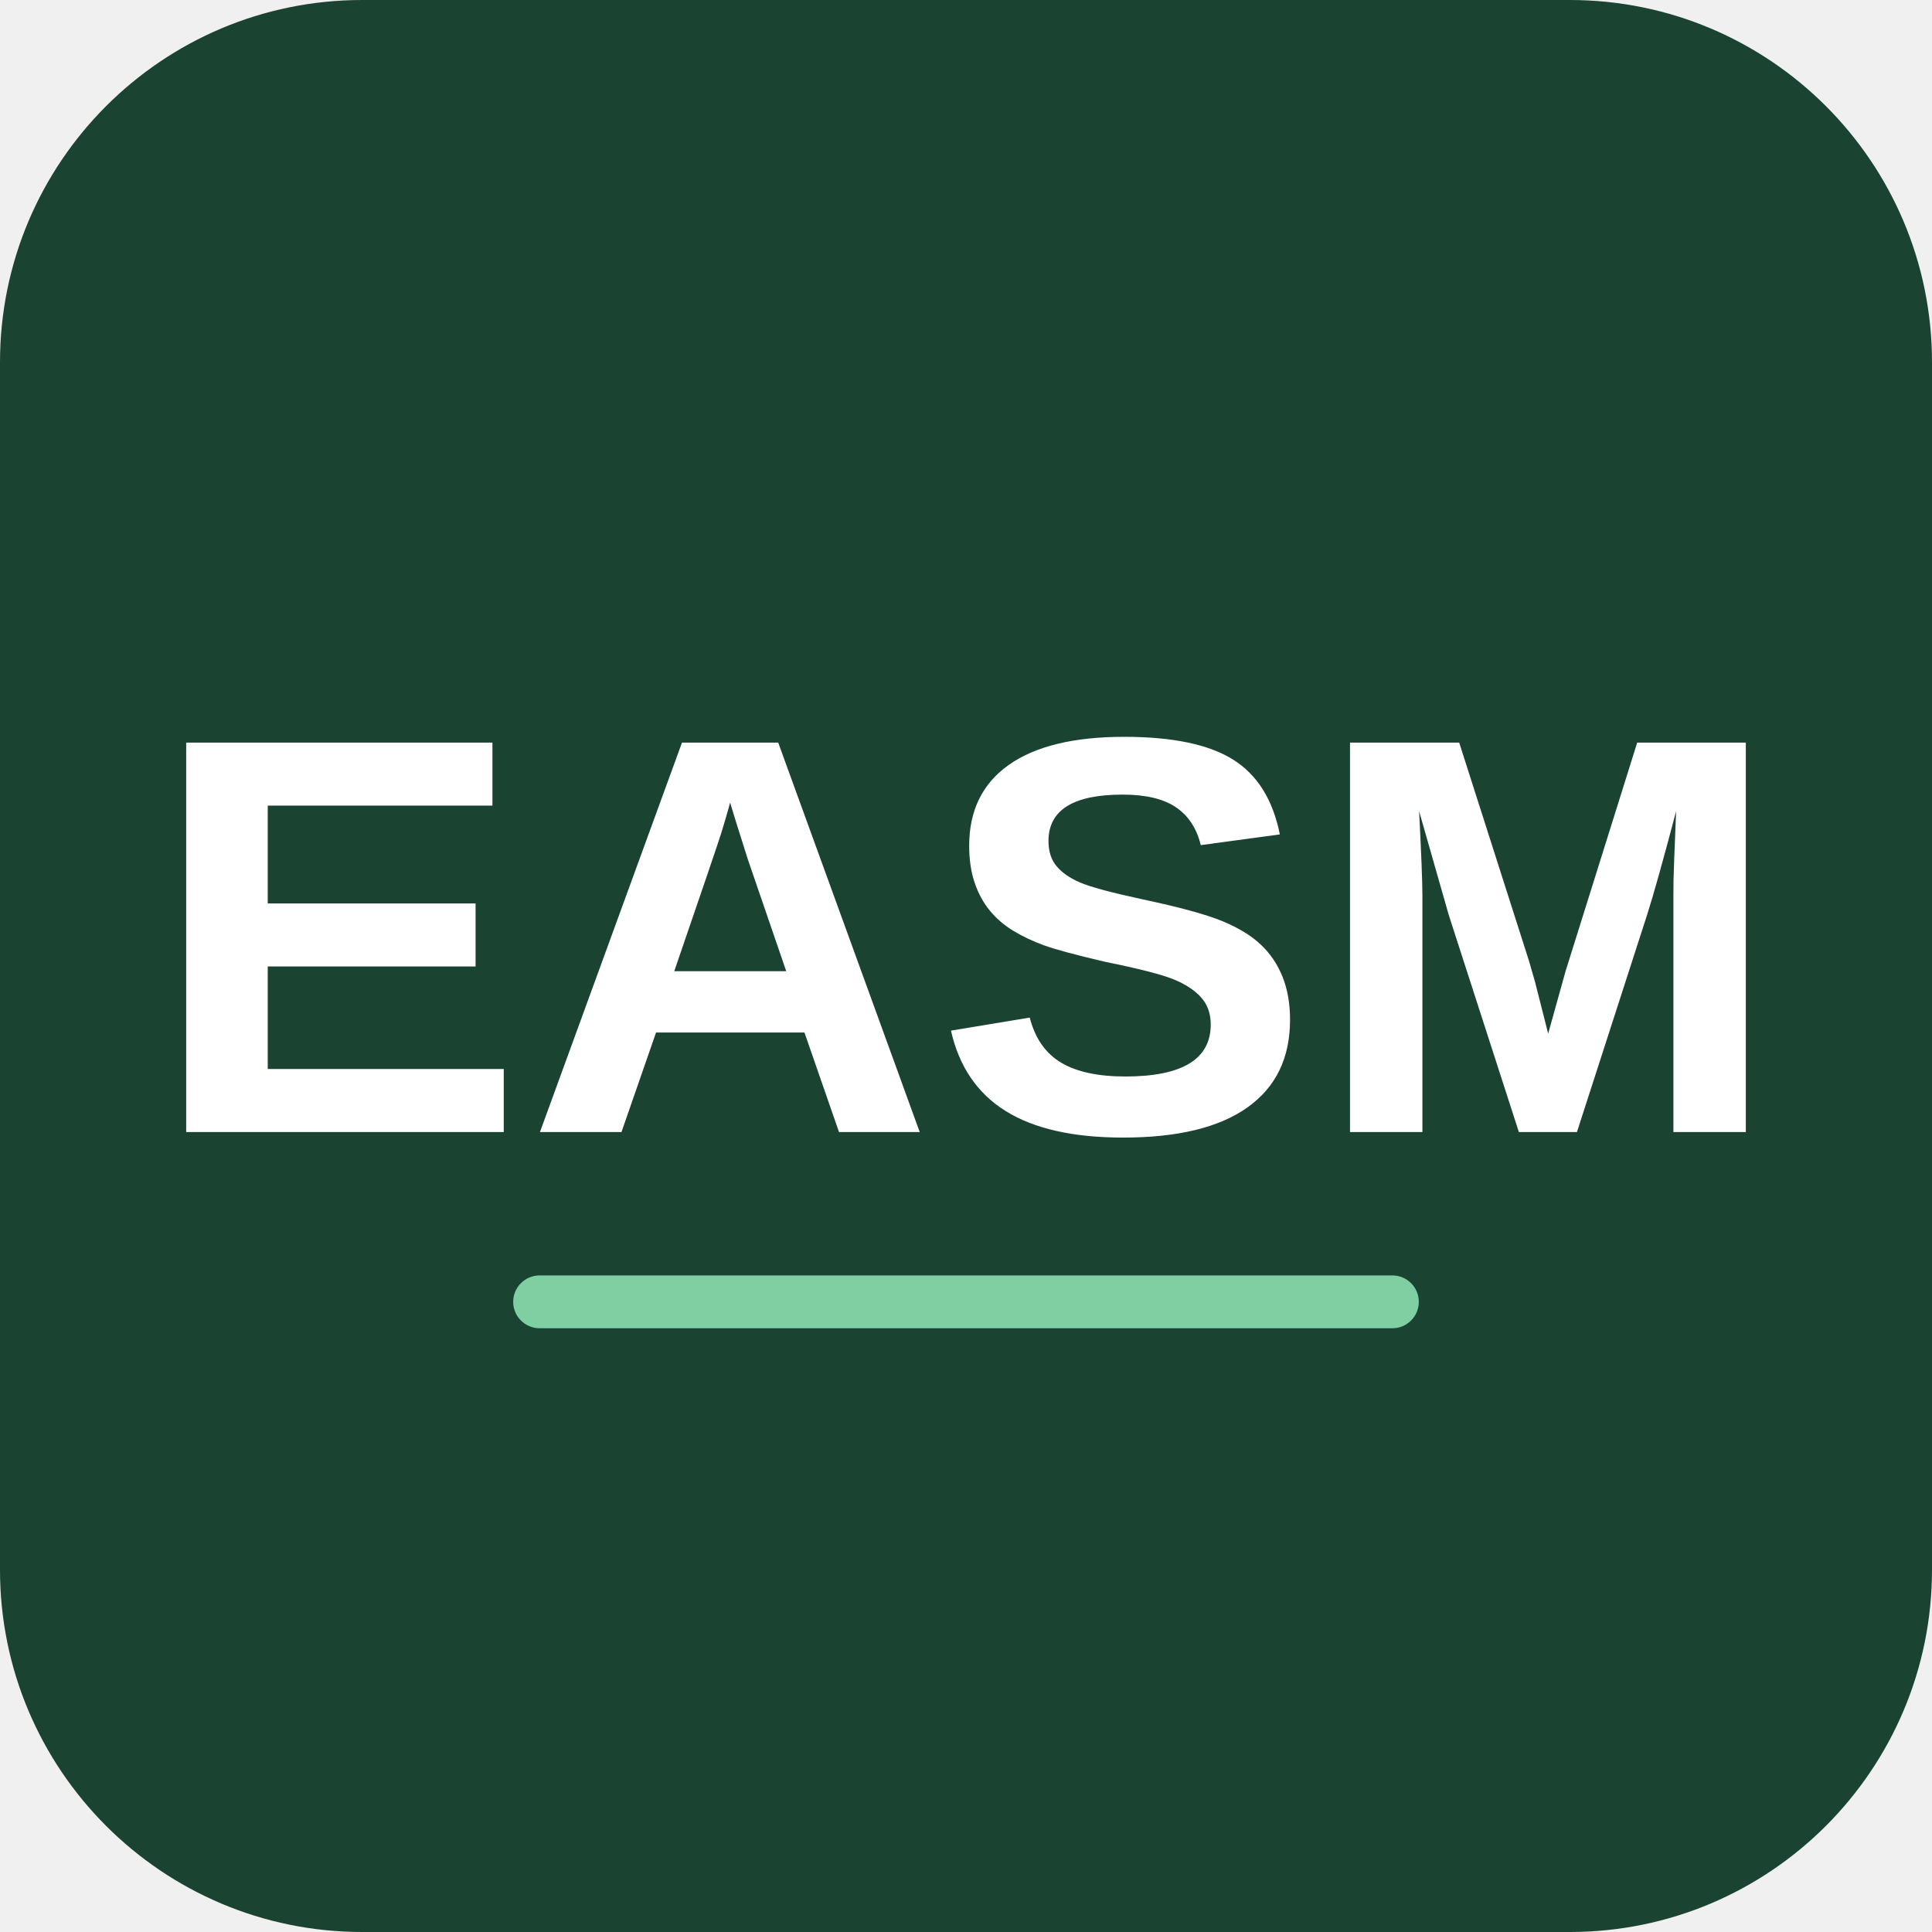
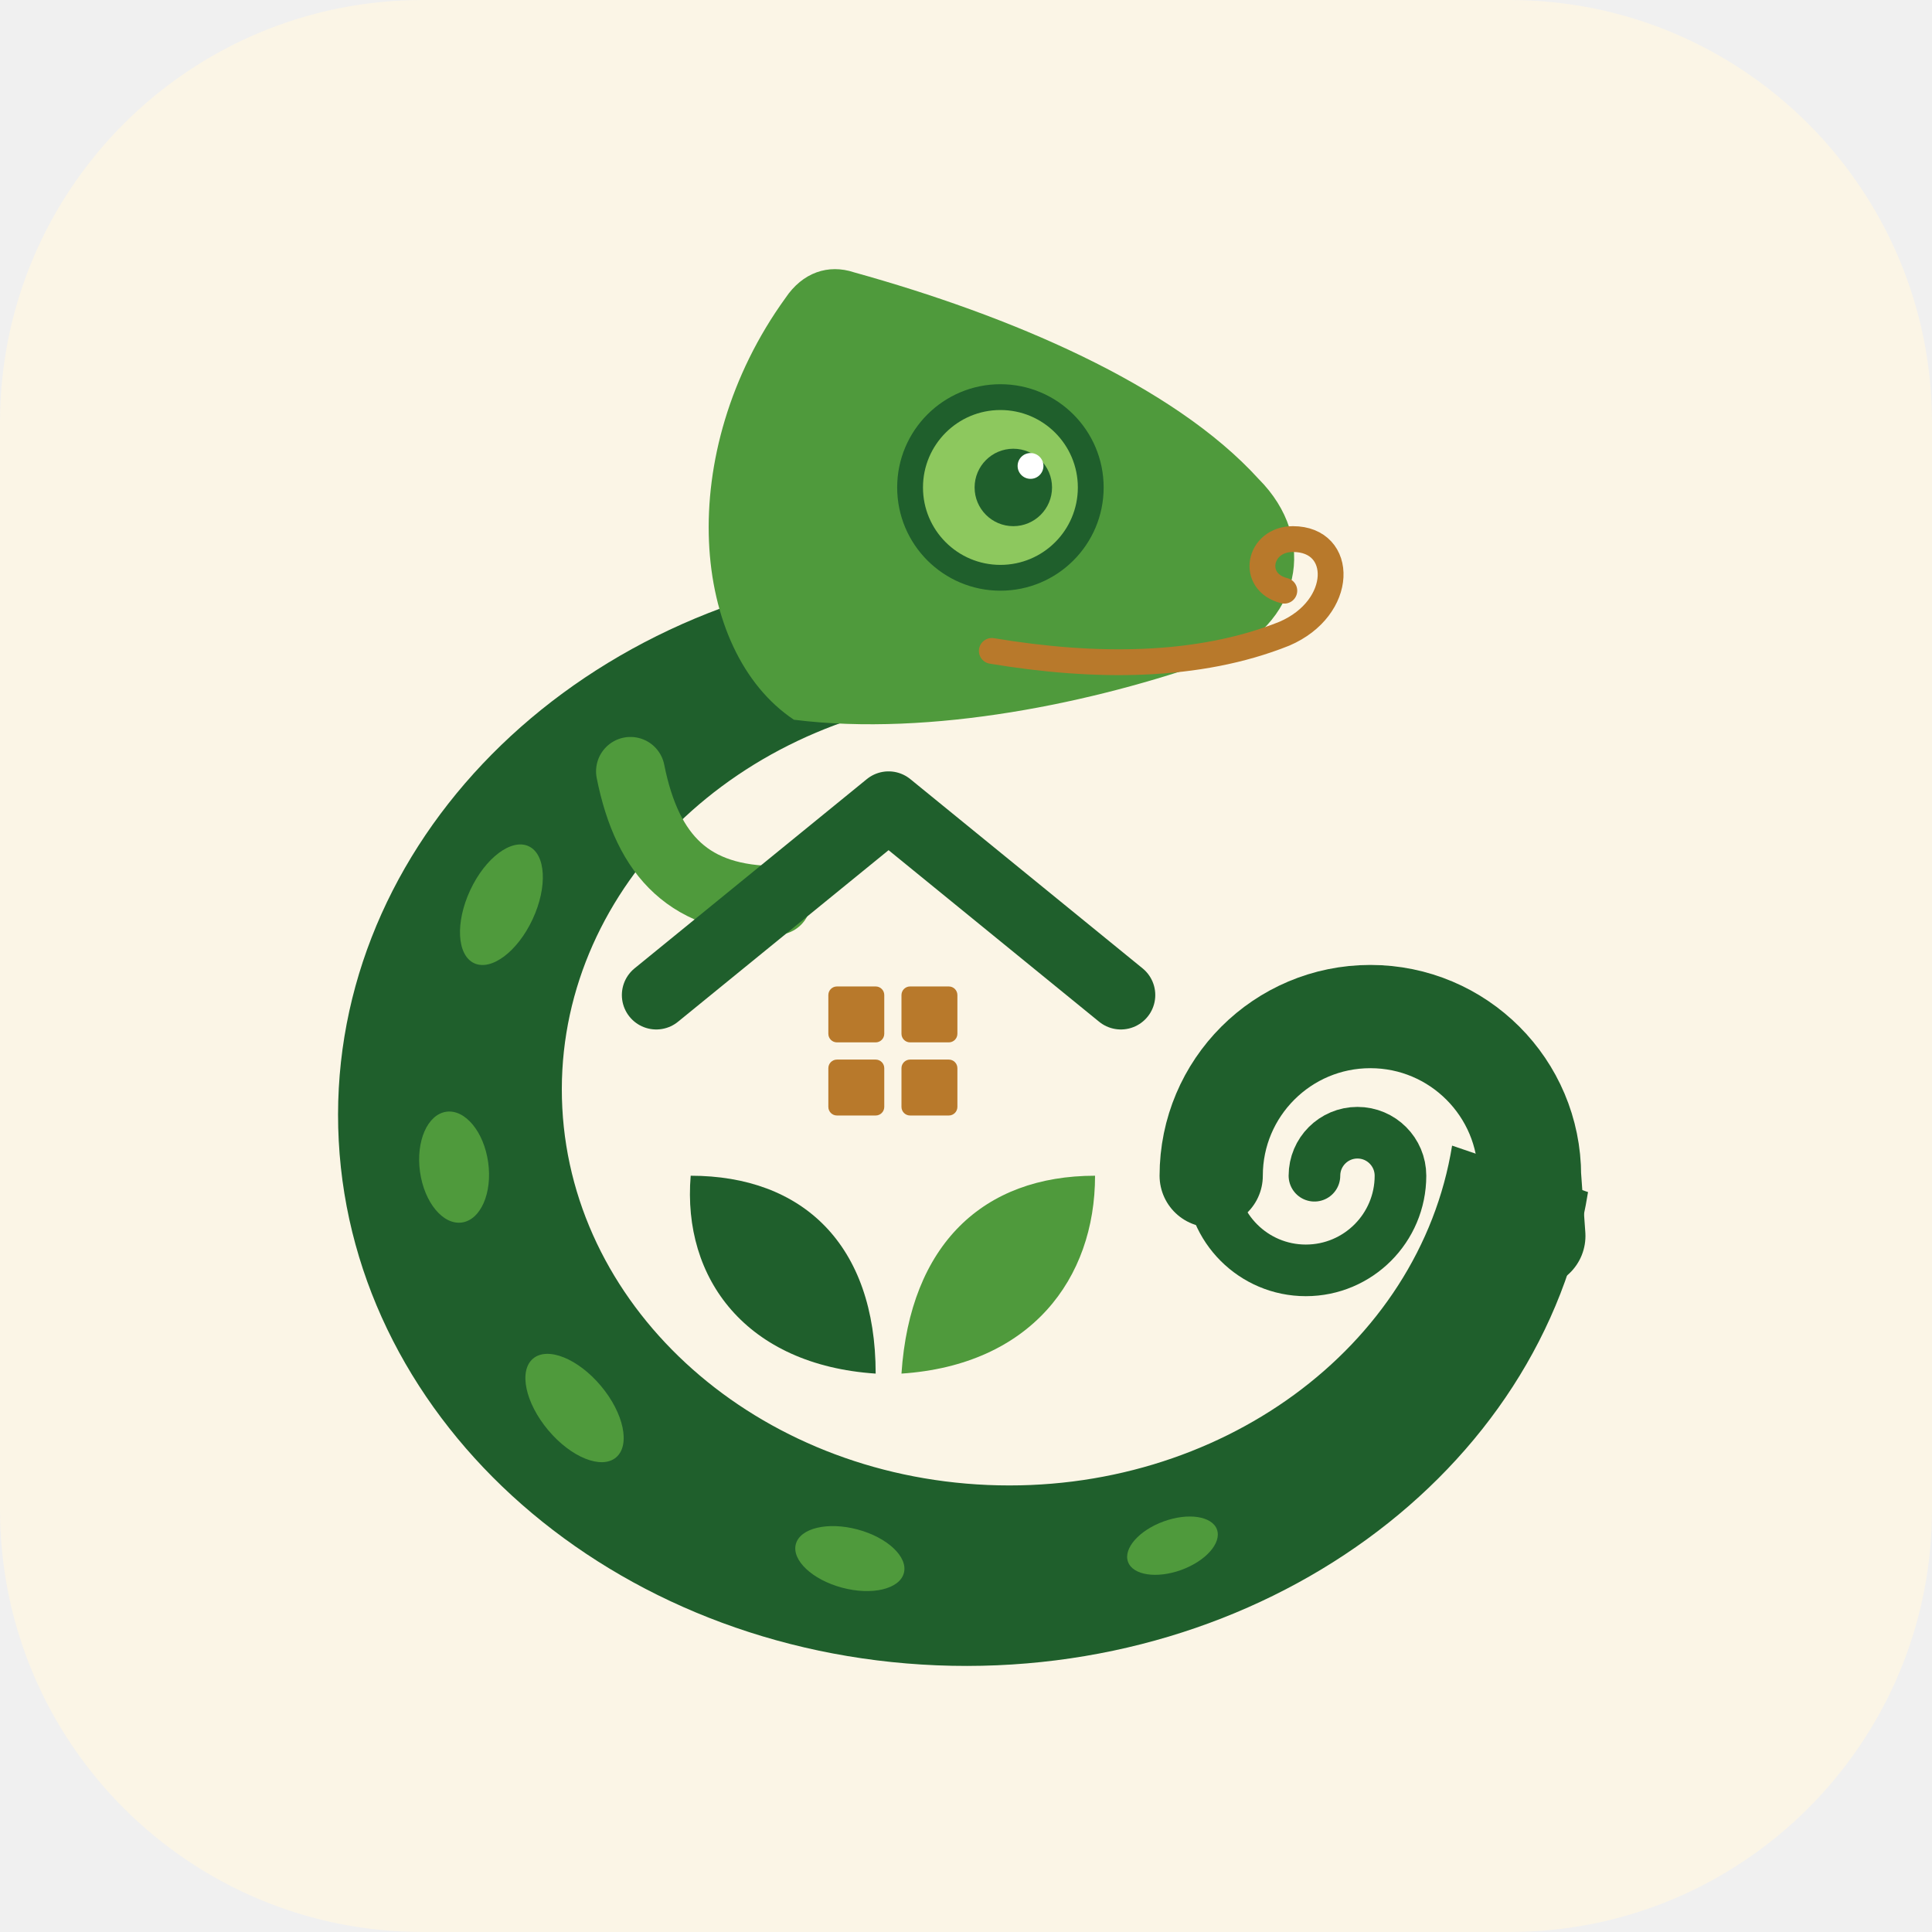
<svg xmlns="http://www.w3.org/2000/svg" viewBox="0 0 512 512" role="img" aria-label="EASM">
-   <rect width="512" height="512" rx="96" fill="#1b4332" />
-   <text x="256" y="300" text-anchor="middle" font-family="Arial, Helvetica, sans-serif" font-weight="700" font-size="150" fill="#ffffff">EASM</text>
-   <rect x="136" y="338" width="240" height="14" rx="7" fill="#7fcfa3" />
+   <rect width="512" height="512" rx="112" fill="#FBF5E6" />
+   <g transform="translate(256 258) scale(1.14) translate(-256 -253)" stroke-linecap="round" stroke-linejoin="round">
+     <path d="M235.7 159.2 A146 128 0 1 0 400.6 303.8 L369 293 A104 92 0 1 1 251.5 188.9 Z" fill="#1F5F2C" />
+     <path d="M388 314 L387 300 A37 37 0 0 0 313 300" fill="none" stroke="#1F5F2C" stroke-width="24" />
+     <path d="M313 300 A22 22 0 0 0 357 300 A10 10 0 0 0 337 300" fill="none" stroke="#1F5F2C" stroke-width="12" />
+     <g fill="#4F9A3C">
+       <ellipse cx="148" cy="237" rx="15" ry="8" transform="rotate(-65 148 237)" />
+       <ellipse cx="137" cy="298" rx="13" ry="8" transform="rotate(-98 137 298)" />
+       <ellipse cx="165" cy="354" rx="15" ry="8" transform="rotate(-130 165 354)" />
+       <ellipse cx="229" cy="389" rx="13" ry="7" transform="rotate(-165 229 389)" />
+       <ellipse cx="304" cy="386" rx="11" ry="6" transform="rotate(160 304 386)" />
+     </g>
+     <path d="M178 206 C182 226 192 236 212 236" fill="none" stroke="#4F9A3C" stroke-width="16" />
+     <path d="M216 194 C192 178 188 132 214 96 C218 90 224 88 230 90 C266 100 304 116 324 138 C338 152 334 172 314 180 C286 190 248 198 216 194 Z" fill="#4F9A3C" />
+     <circle cx="264" cy="140" r="21" fill="#8DC85E" stroke="#1F5F2C" stroke-width="6" />
+     <circle cx="267" cy="140" r="9" fill="#1F5F2C" />
+     <circle cx="271" cy="135" r="3" fill="#FFFFFF" />
+     <path d="M262 178 C286 182 310 182 330 174 C344 168 344 152 332 152 C324 152 322 162 330 164" fill="none" stroke="#B8792B" stroke-width="6" />
+     <path d="M184 258 L238 214 L292 258" fill="none" stroke="#1F5F2C" stroke-width="16" />
+     <g fill="#B8792B">
+       <rect x="224" y="256" width="13" height="13" rx="2" />
+       <rect x="241" y="256" width="13" height="13" rx="2" />
+       <rect x="224" y="273" width="13" height="13" rx="2" />
+       <rect x="241" y="273" width="13" height="13" rx="2" />
+     </g>
+     <path d="M235 346 C205 344 190 324 192 300 C218 300 235 316 235 346 Z" fill="#1F5F2C" />
+     <path d="M241 346 C243 316 260 300 286 300 C286 324 271 344 241 346 Z" fill="#4F9A3C" />
+   </g>
</svg>
